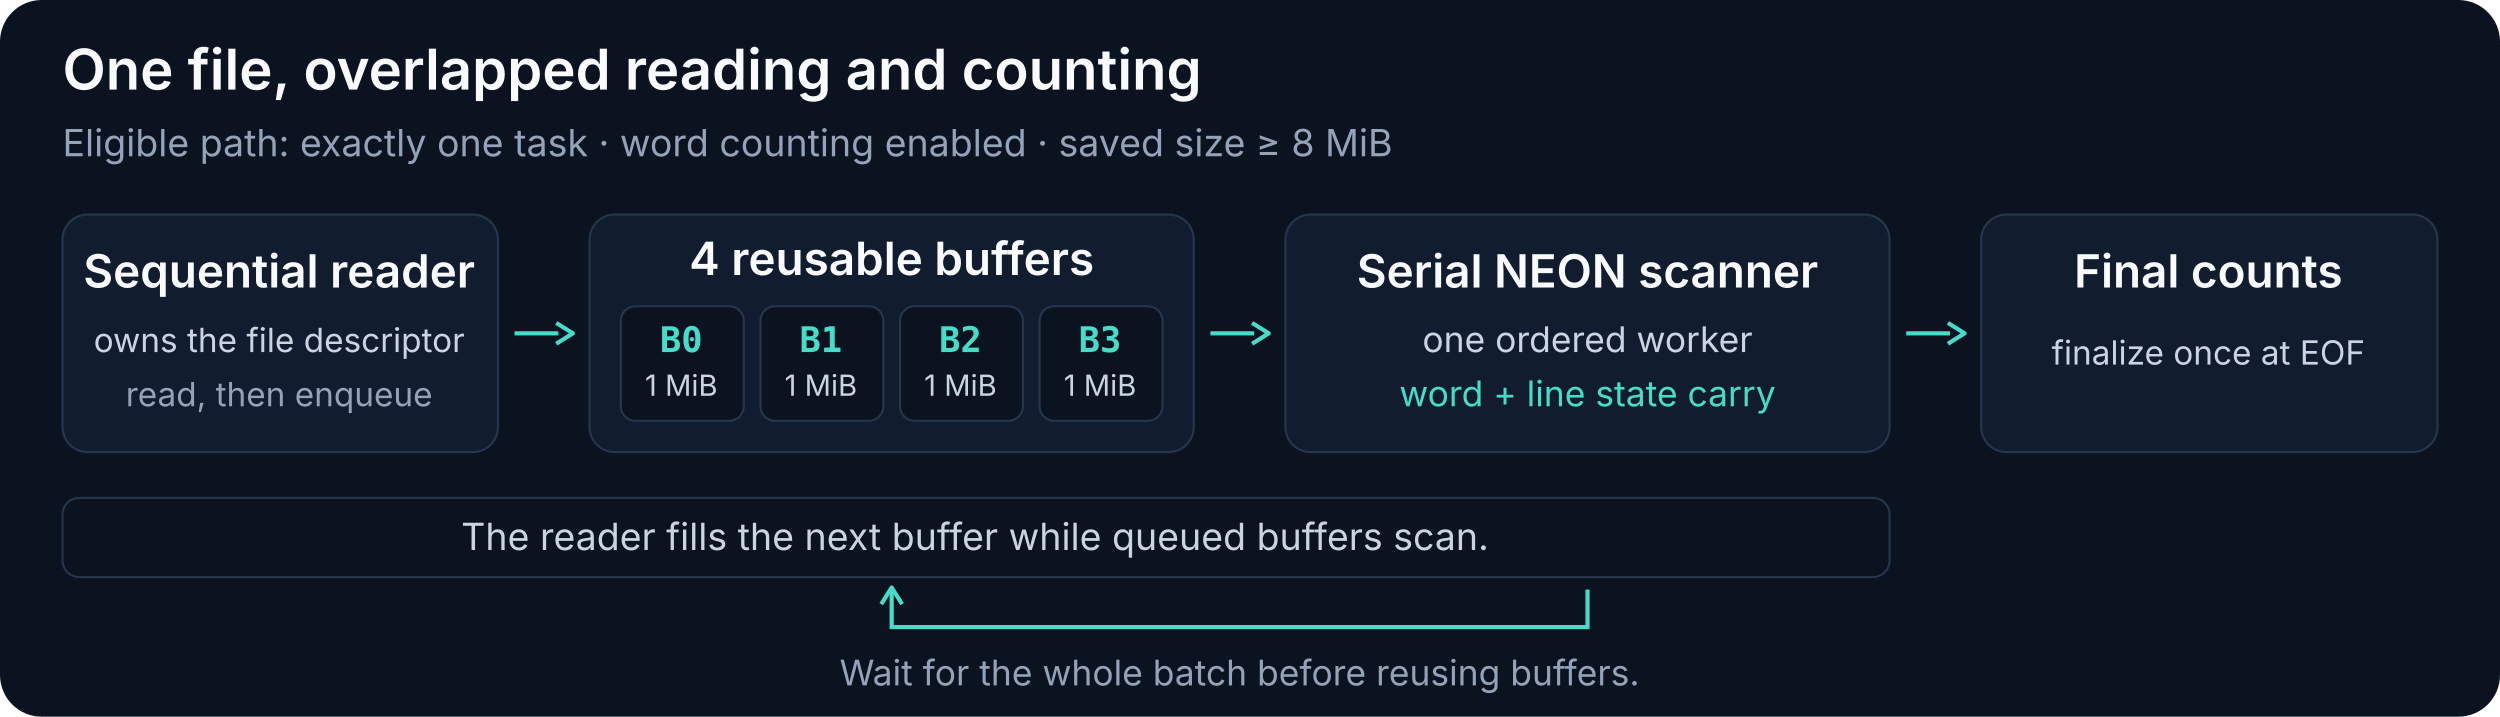
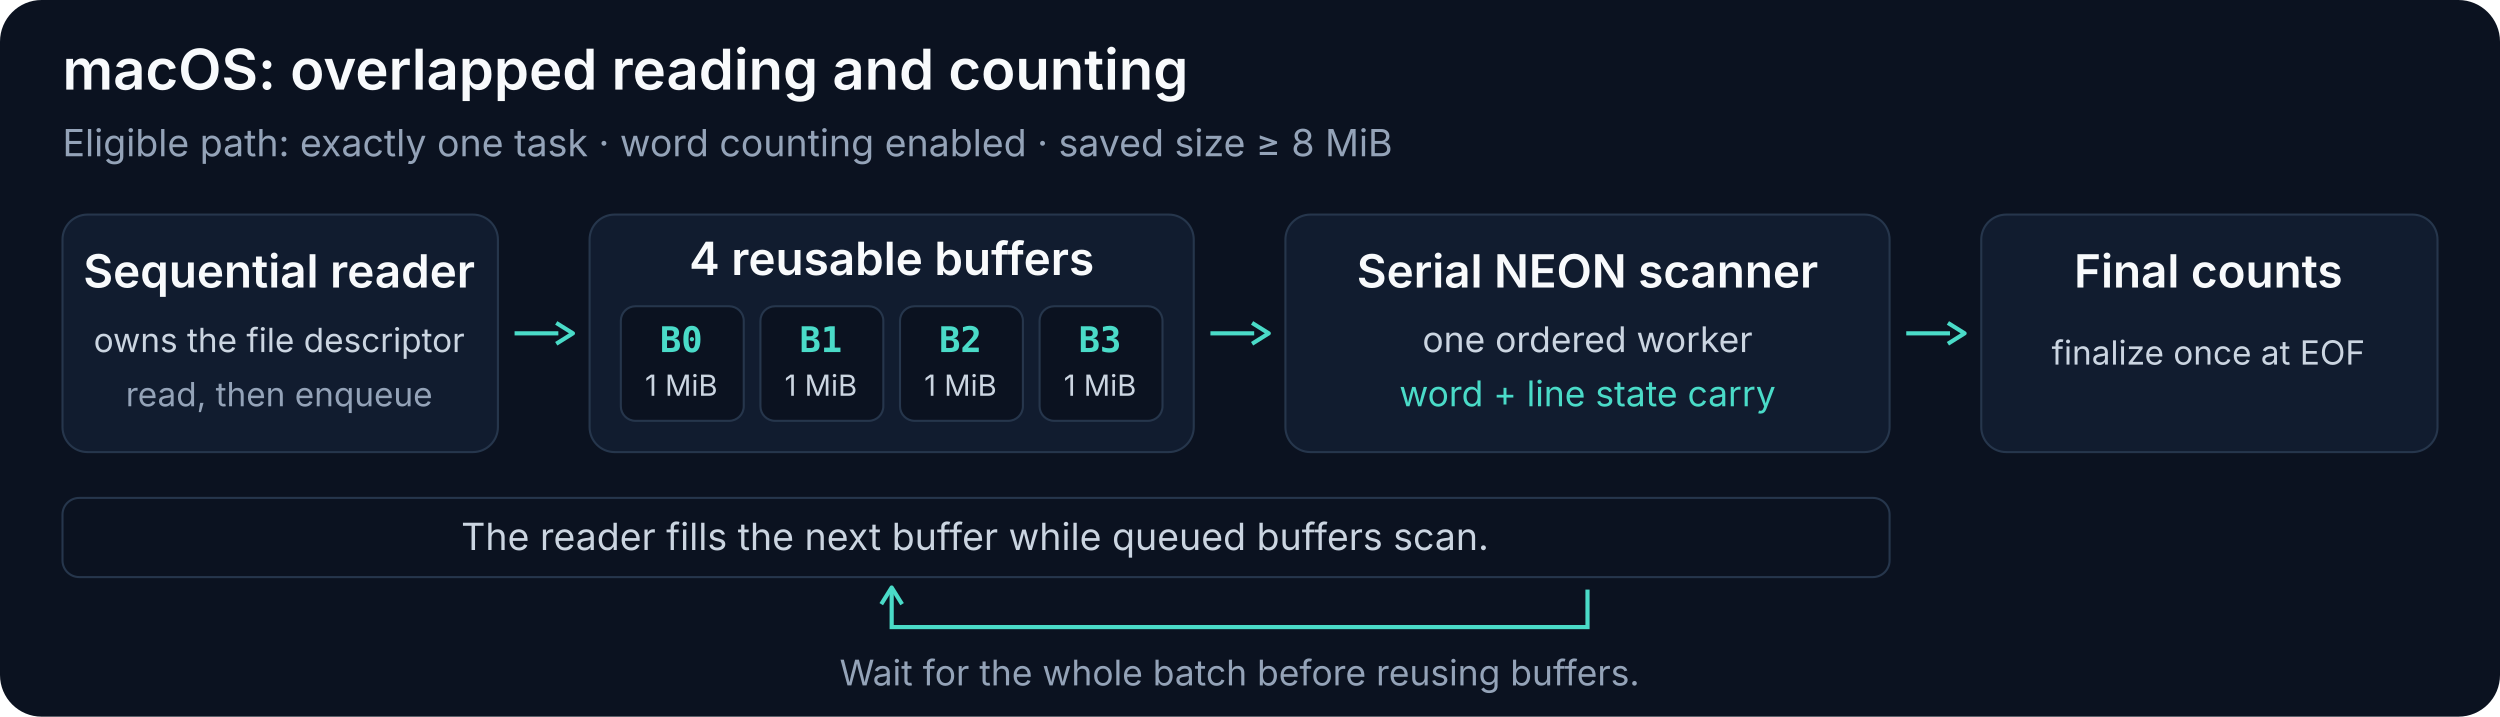
<svg xmlns="http://www.w3.org/2000/svg" width="1200" height="344" viewBox="0 0 1200 344" role="img" aria-labelledby="title desc">
  <rect width="1200" height="344" rx="20" fill="#0b1220" />
-   <text x="30" y="43" font-family="-apple-system, BlinkMacSystemFont, 'Segoe UI', sans-serif" font-size="27" font-weight="600" fill="#f8fafc" text-anchor="start" xml:space="preserve">One file, overlapped reading and counting</text>
+   <text x="30" y="43" font-family="-apple-system, BlinkMacSystemFont, 'Segoe UI', sans-serif" font-size="27" font-weight="600" fill="#f8fafc" text-anchor="start" xml:space="preserve">macOS: overlapped reading and counting</text>
  <text x="30" y="75" font-family="-apple-system, BlinkMacSystemFont, 'Segoe UI', sans-serif" font-size="18" font-weight="400" fill="#94a3b8" text-anchor="start" xml:space="preserve">Eligible path: exactly one task · word counting enabled · saved size ≥ 8 MiB</text>
  <rect x="30" y="103" width="209" height="114" rx="12" fill="#111c2f" stroke="#26364c" />
  <text x="134" y="138" font-family="-apple-system, BlinkMacSystemFont, 'Segoe UI', sans-serif" font-size="22" font-weight="600" fill="#f8fafc" text-anchor="middle" xml:space="preserve">Sequential reader</text>
  <text x="134" y="169" font-family="-apple-system, BlinkMacSystemFont, 'Segoe UI', sans-serif" font-size="16" font-weight="400" fill="#cbd5e1" text-anchor="middle" xml:space="preserve">owns the file descriptor</text>
  <text x="134" y="195" font-family="-apple-system, BlinkMacSystemFont, 'Segoe UI', sans-serif" font-size="16" font-weight="400" fill="#94a3b8" text-anchor="middle" xml:space="preserve">read, then enqueue</text>
  <rect x="283" y="103" width="290" height="114" rx="12" fill="#111c2f" stroke="#26364c" />
  <text x="428" y="132" font-family="-apple-system, BlinkMacSystemFont, 'Segoe UI', sans-serif" font-size="22" font-weight="600" fill="#f8fafc" text-anchor="middle" xml:space="preserve">4 reusable buffers</text>
  <rect x="298" y="147" width="59" height="55" rx="7" fill="#0b1220" stroke="#26364c" />
  <text x="327" y="169" font-family="ui-monospace, 'SFMono-Regular', Menlo, Consolas, monospace" font-size="17" font-weight="600" fill="#4adbc8" text-anchor="middle" xml:space="preserve">B0</text>
  <text x="327" y="190" font-family="-apple-system, BlinkMacSystemFont, 'Segoe UI', sans-serif" font-size="14" font-weight="400" fill="#cbd5e1" text-anchor="middle" xml:space="preserve">1 MiB</text>
  <rect x="365" y="147" width="59" height="55" rx="7" fill="#0b1220" stroke="#26364c" />
  <text x="394" y="169" font-family="ui-monospace, 'SFMono-Regular', Menlo, Consolas, monospace" font-size="17" font-weight="600" fill="#4adbc8" text-anchor="middle" xml:space="preserve">B1</text>
  <text x="394" y="190" font-family="-apple-system, BlinkMacSystemFont, 'Segoe UI', sans-serif" font-size="14" font-weight="400" fill="#cbd5e1" text-anchor="middle" xml:space="preserve">1 MiB</text>
  <rect x="432" y="147" width="59" height="55" rx="7" fill="#0b1220" stroke="#26364c" />
  <text x="461" y="169" font-family="ui-monospace, 'SFMono-Regular', Menlo, Consolas, monospace" font-size="17" font-weight="600" fill="#4adbc8" text-anchor="middle" xml:space="preserve">B2</text>
  <text x="461" y="190" font-family="-apple-system, BlinkMacSystemFont, 'Segoe UI', sans-serif" font-size="14" font-weight="400" fill="#cbd5e1" text-anchor="middle" xml:space="preserve">1 MiB</text>
  <rect x="499" y="147" width="59" height="55" rx="7" fill="#0b1220" stroke="#26364c" />
  <text x="528" y="169" font-family="ui-monospace, 'SFMono-Regular', Menlo, Consolas, monospace" font-size="17" font-weight="600" fill="#4adbc8" text-anchor="middle" xml:space="preserve">B3</text>
  <text x="528" y="190" font-family="-apple-system, BlinkMacSystemFont, 'Segoe UI', sans-serif" font-size="14" font-weight="400" fill="#cbd5e1" text-anchor="middle" xml:space="preserve">1 MiB</text>
  <rect x="617" y="103" width="290" height="114" rx="12" fill="#111c2f" stroke="#26364c" />
  <text x="762" y="138" font-family="-apple-system, BlinkMacSystemFont, 'Segoe UI', sans-serif" font-size="22" font-weight="600" fill="#f8fafc" text-anchor="middle" xml:space="preserve">Serial NEON scanner</text>
  <text x="762" y="169" font-family="-apple-system, BlinkMacSystemFont, 'Segoe UI', sans-serif" font-size="17" font-weight="400" fill="#cbd5e1" text-anchor="middle" xml:space="preserve">one ordered worker</text>
  <text x="762" y="195" font-family="-apple-system, BlinkMacSystemFont, 'Segoe UI', sans-serif" font-size="17" font-weight="400" fill="#4adbc8" text-anchor="middle" xml:space="preserve">word + line state carry</text>
  <rect x="951" y="103" width="219" height="114" rx="12" fill="#111c2f" stroke="#26364c" />
  <text x="1060" y="138" font-family="-apple-system, BlinkMacSystemFont, 'Segoe UI', sans-serif" font-size="22" font-weight="600" fill="#f8fafc" text-anchor="middle" xml:space="preserve">Final counts</text>
  <text x="1060" y="175" font-family="-apple-system, BlinkMacSystemFont, 'Segoe UI', sans-serif" font-size="16" font-weight="400" fill="#cbd5e1" text-anchor="middle" xml:space="preserve">finalize once at EOF</text>
  <path d="M247 160H268" fill="none" stroke="#4adbc8" stroke-width="2" />
  <path d="M267 155L275 160L267 165" fill="none" stroke="#4adbc8" stroke-width="2" stroke-linejoin="round" />
  <path d="M581 160H602" fill="none" stroke="#4adbc8" stroke-width="2" />
  <path d="M601 155L609 160L601 165" fill="none" stroke="#4adbc8" stroke-width="2" stroke-linejoin="round" />
  <path d="M915 160H936" fill="none" stroke="#4adbc8" stroke-width="2" />
  <path d="M935 155L943 160L935 165" fill="none" stroke="#4adbc8" stroke-width="2" stroke-linejoin="round" />
  <rect x="30" y="239" width="877" height="38" rx="8" fill="#0b1220" stroke="#26364c" />
  <text x="468" y="264" font-family="-apple-system, BlinkMacSystemFont, 'Segoe UI', sans-serif" font-size="18" font-weight="400" fill="#cbd5e1" text-anchor="middle" xml:space="preserve">The reader fills the next buffer while queued buffers scan.</text>
  <path d="M762 283V301H428V283" fill="none" stroke="#4adbc8" stroke-width="2" />
  <path d="M423 290L428 282L433 290" fill="none" stroke="#4adbc8" stroke-width="2" stroke-linejoin="round" />
  <text x="595" y="329" font-family="-apple-system, BlinkMacSystemFont, 'Segoe UI', sans-serif" font-size="17" font-weight="400" fill="#94a3b8" text-anchor="middle" xml:space="preserve">Wait for the whole batch before reusing buffers.</text>
</svg>
